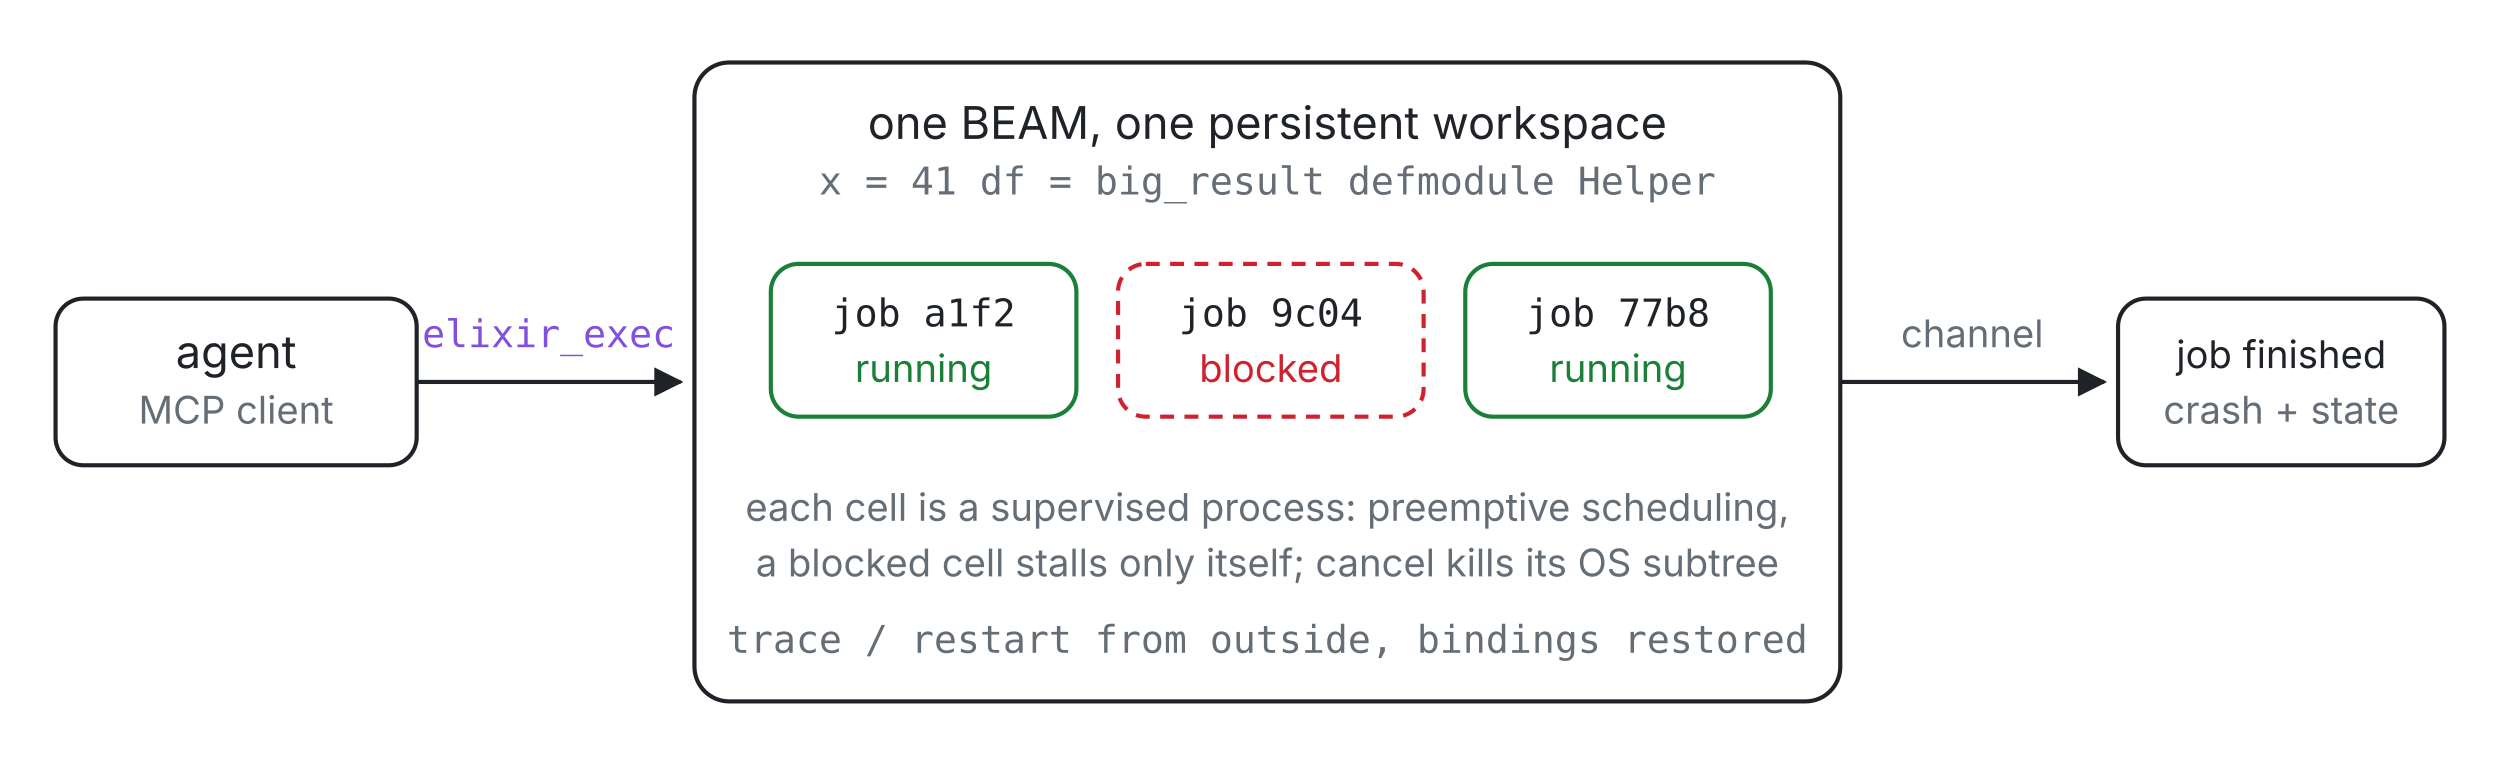
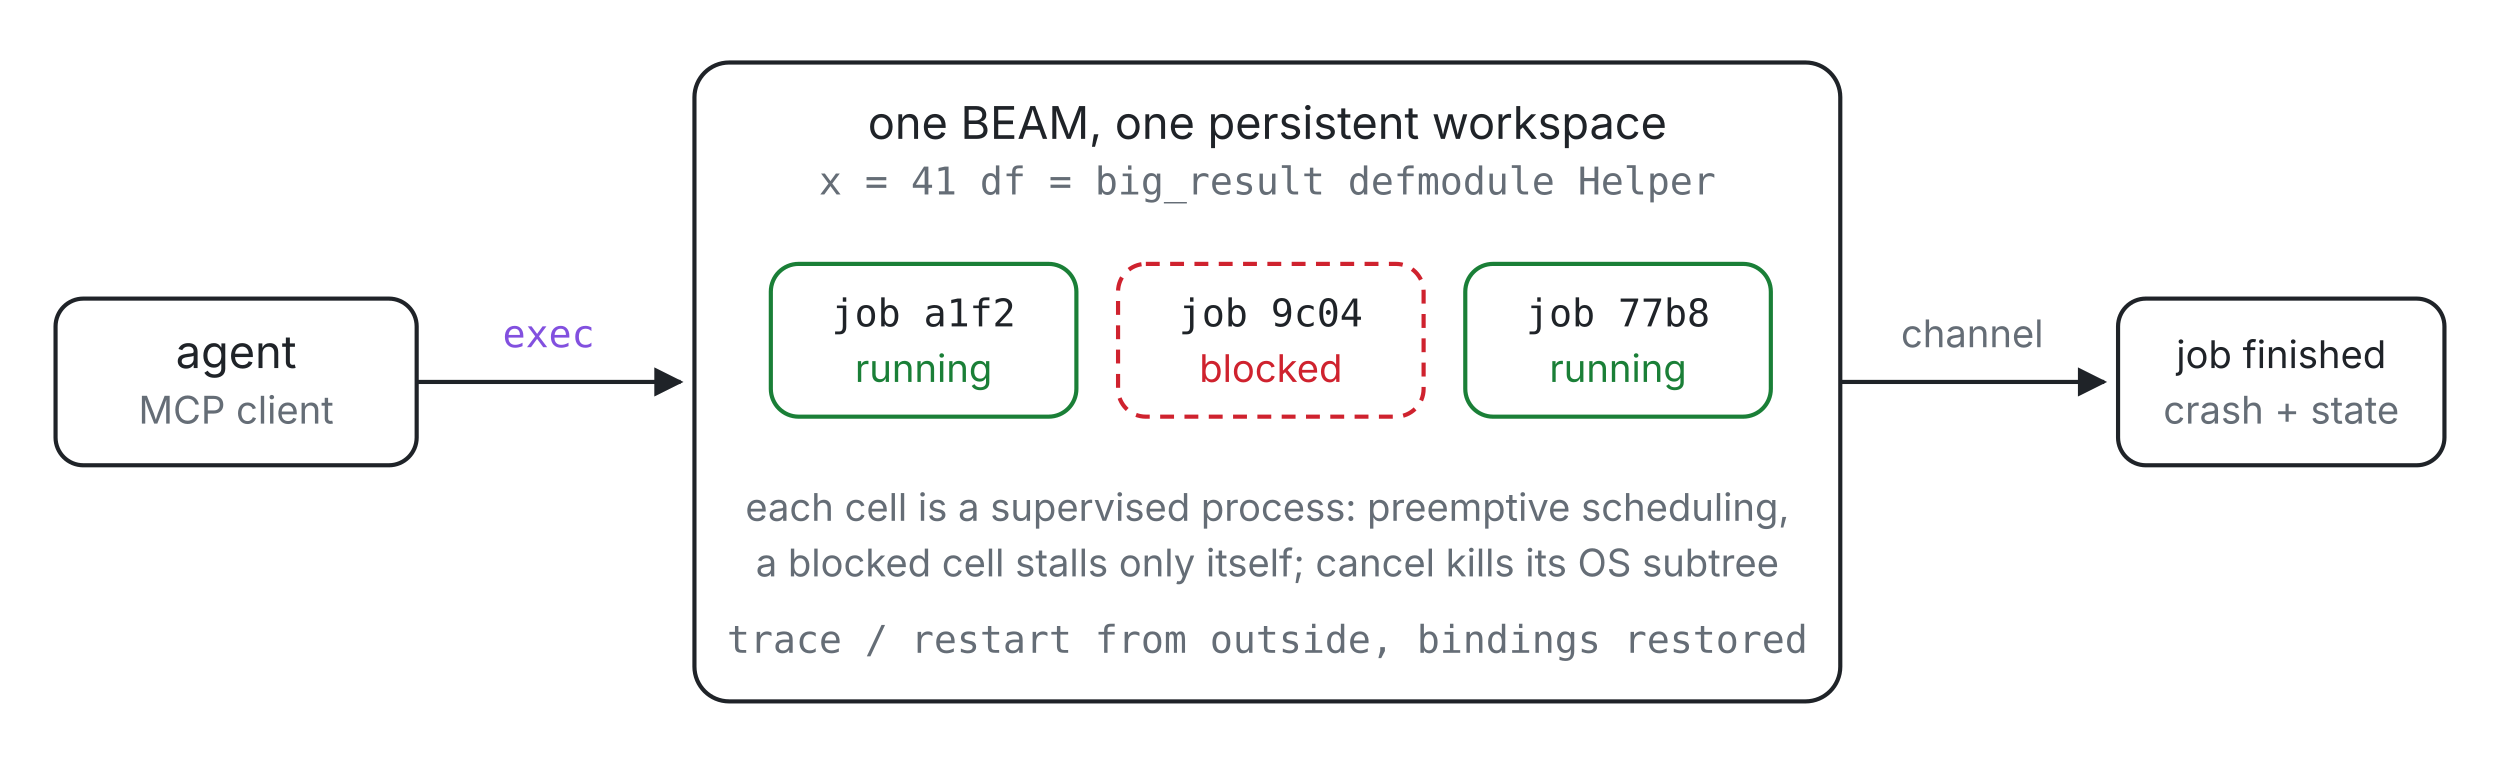
<svg xmlns="http://www.w3.org/2000/svg" viewBox="0 0 720 220" role="img" font-family="system-ui, -apple-system, 'Segoe UI', sans-serif">
  <style>
    svg { color: #1f2328; }
    .muted  { fill: #656d76; }
    .accent { fill: #8250df; }
    .good   { fill: #1a7f37; }
    .bad    { fill: #cf222e; }
    .box    { stroke: currentColor; fill: none; stroke-width: 1.2; }
    .goodbox { stroke: #1a7f37; fill: none; stroke-width: 1.2; }
    .badbox  { stroke: #cf222e; fill: none; stroke-width: 1.2; stroke-dasharray: 4 3; }
    text    { fill: currentColor; font-size: 13px; }
    .small  { font-size: 11px; }
    .mono   { font-family: ui-monospace, 'SF Mono', Menlo, monospace; }
    .edge   { stroke: currentColor; fill: none; stroke-width: 1.2; marker-end: url(#arrow); }
    @media (prefers-color-scheme: dark) {
      svg { color: #e6edf3; }
      .muted  { fill: #8b949e; }
      .accent { fill: #a371f7; }
      .good   { fill: #3fb950; }
      .bad    { fill: #f85149; }
      .goodbox { stroke: #3fb950; }
      .badbox  { stroke: #f85149; }
    }
  </style>
  <defs>
    <marker id="arrow" viewBox="0 0 10 10" refX="9" refY="5" markerWidth="7" markerHeight="7" orient="auto-start-reverse">
      <path d="M 0 0 L 10 5 L 0 10 z" fill="currentColor" />
    </marker>
  </defs>
  <rect class="box" x="16" y="86" width="104" height="48" rx="8" />
  <text x="68" y="106" text-anchor="middle">agent</text>
  <text x="68" y="122" text-anchor="middle" class="small muted">MCP client</text>
  <line class="edge" x1="120" y1="110" x2="196" y2="110" />
-   <text x="158" y="100" text-anchor="middle" class="small mono accent">elixir_exec</text>
+   <text x="158" y="100" text-anchor="middle" class="small mono accent">exec</text>
  <rect class="box" x="200" y="18" width="330" height="184" rx="10" />
  <text x="365" y="40" text-anchor="middle">one BEAM, one persistent workspace</text>
  <text x="365" y="56" text-anchor="middle" class="small mono muted">x = 41   df = big_result   defmodule Helper</text>
  <rect class="goodbox" x="222" y="76" width="88" height="44" rx="8" />
  <text x="266" y="94" text-anchor="middle" class="small mono">job a1f2</text>
  <text x="266" y="110" text-anchor="middle" class="small good">running</text>
  <rect class="badbox" x="322" y="76" width="88" height="44" rx="8" />
  <text x="366" y="94" text-anchor="middle" class="small mono">job 9c04</text>
  <text x="366" y="110" text-anchor="middle" class="small bad">blocked</text>
  <rect class="goodbox" x="422" y="76" width="88" height="44" rx="8" />
  <text x="466" y="94" text-anchor="middle" class="small mono">job 77b8</text>
  <text x="466" y="110" text-anchor="middle" class="small good">running</text>
  <text x="365" y="150" text-anchor="middle" class="small muted">each cell is a supervised process: preemptive scheduling,</text>
  <text x="365" y="166" text-anchor="middle" class="small muted">a blocked cell stalls only itself; cancel kills its OS subtree</text>
  <text x="365" y="188" text-anchor="middle" class="small mono muted">trace / restart from outside, bindings restored</text>
  <line class="edge" x1="530" y1="110" x2="606" y2="110" />
  <text x="568" y="100" text-anchor="middle" class="small muted">channel</text>
  <rect class="box" x="610" y="86" width="94" height="48" rx="8" />
  <text x="657" y="106" text-anchor="middle" class="small">job finished</text>
  <text x="657" y="122" text-anchor="middle" class="small muted">crash + state</text>
</svg>
